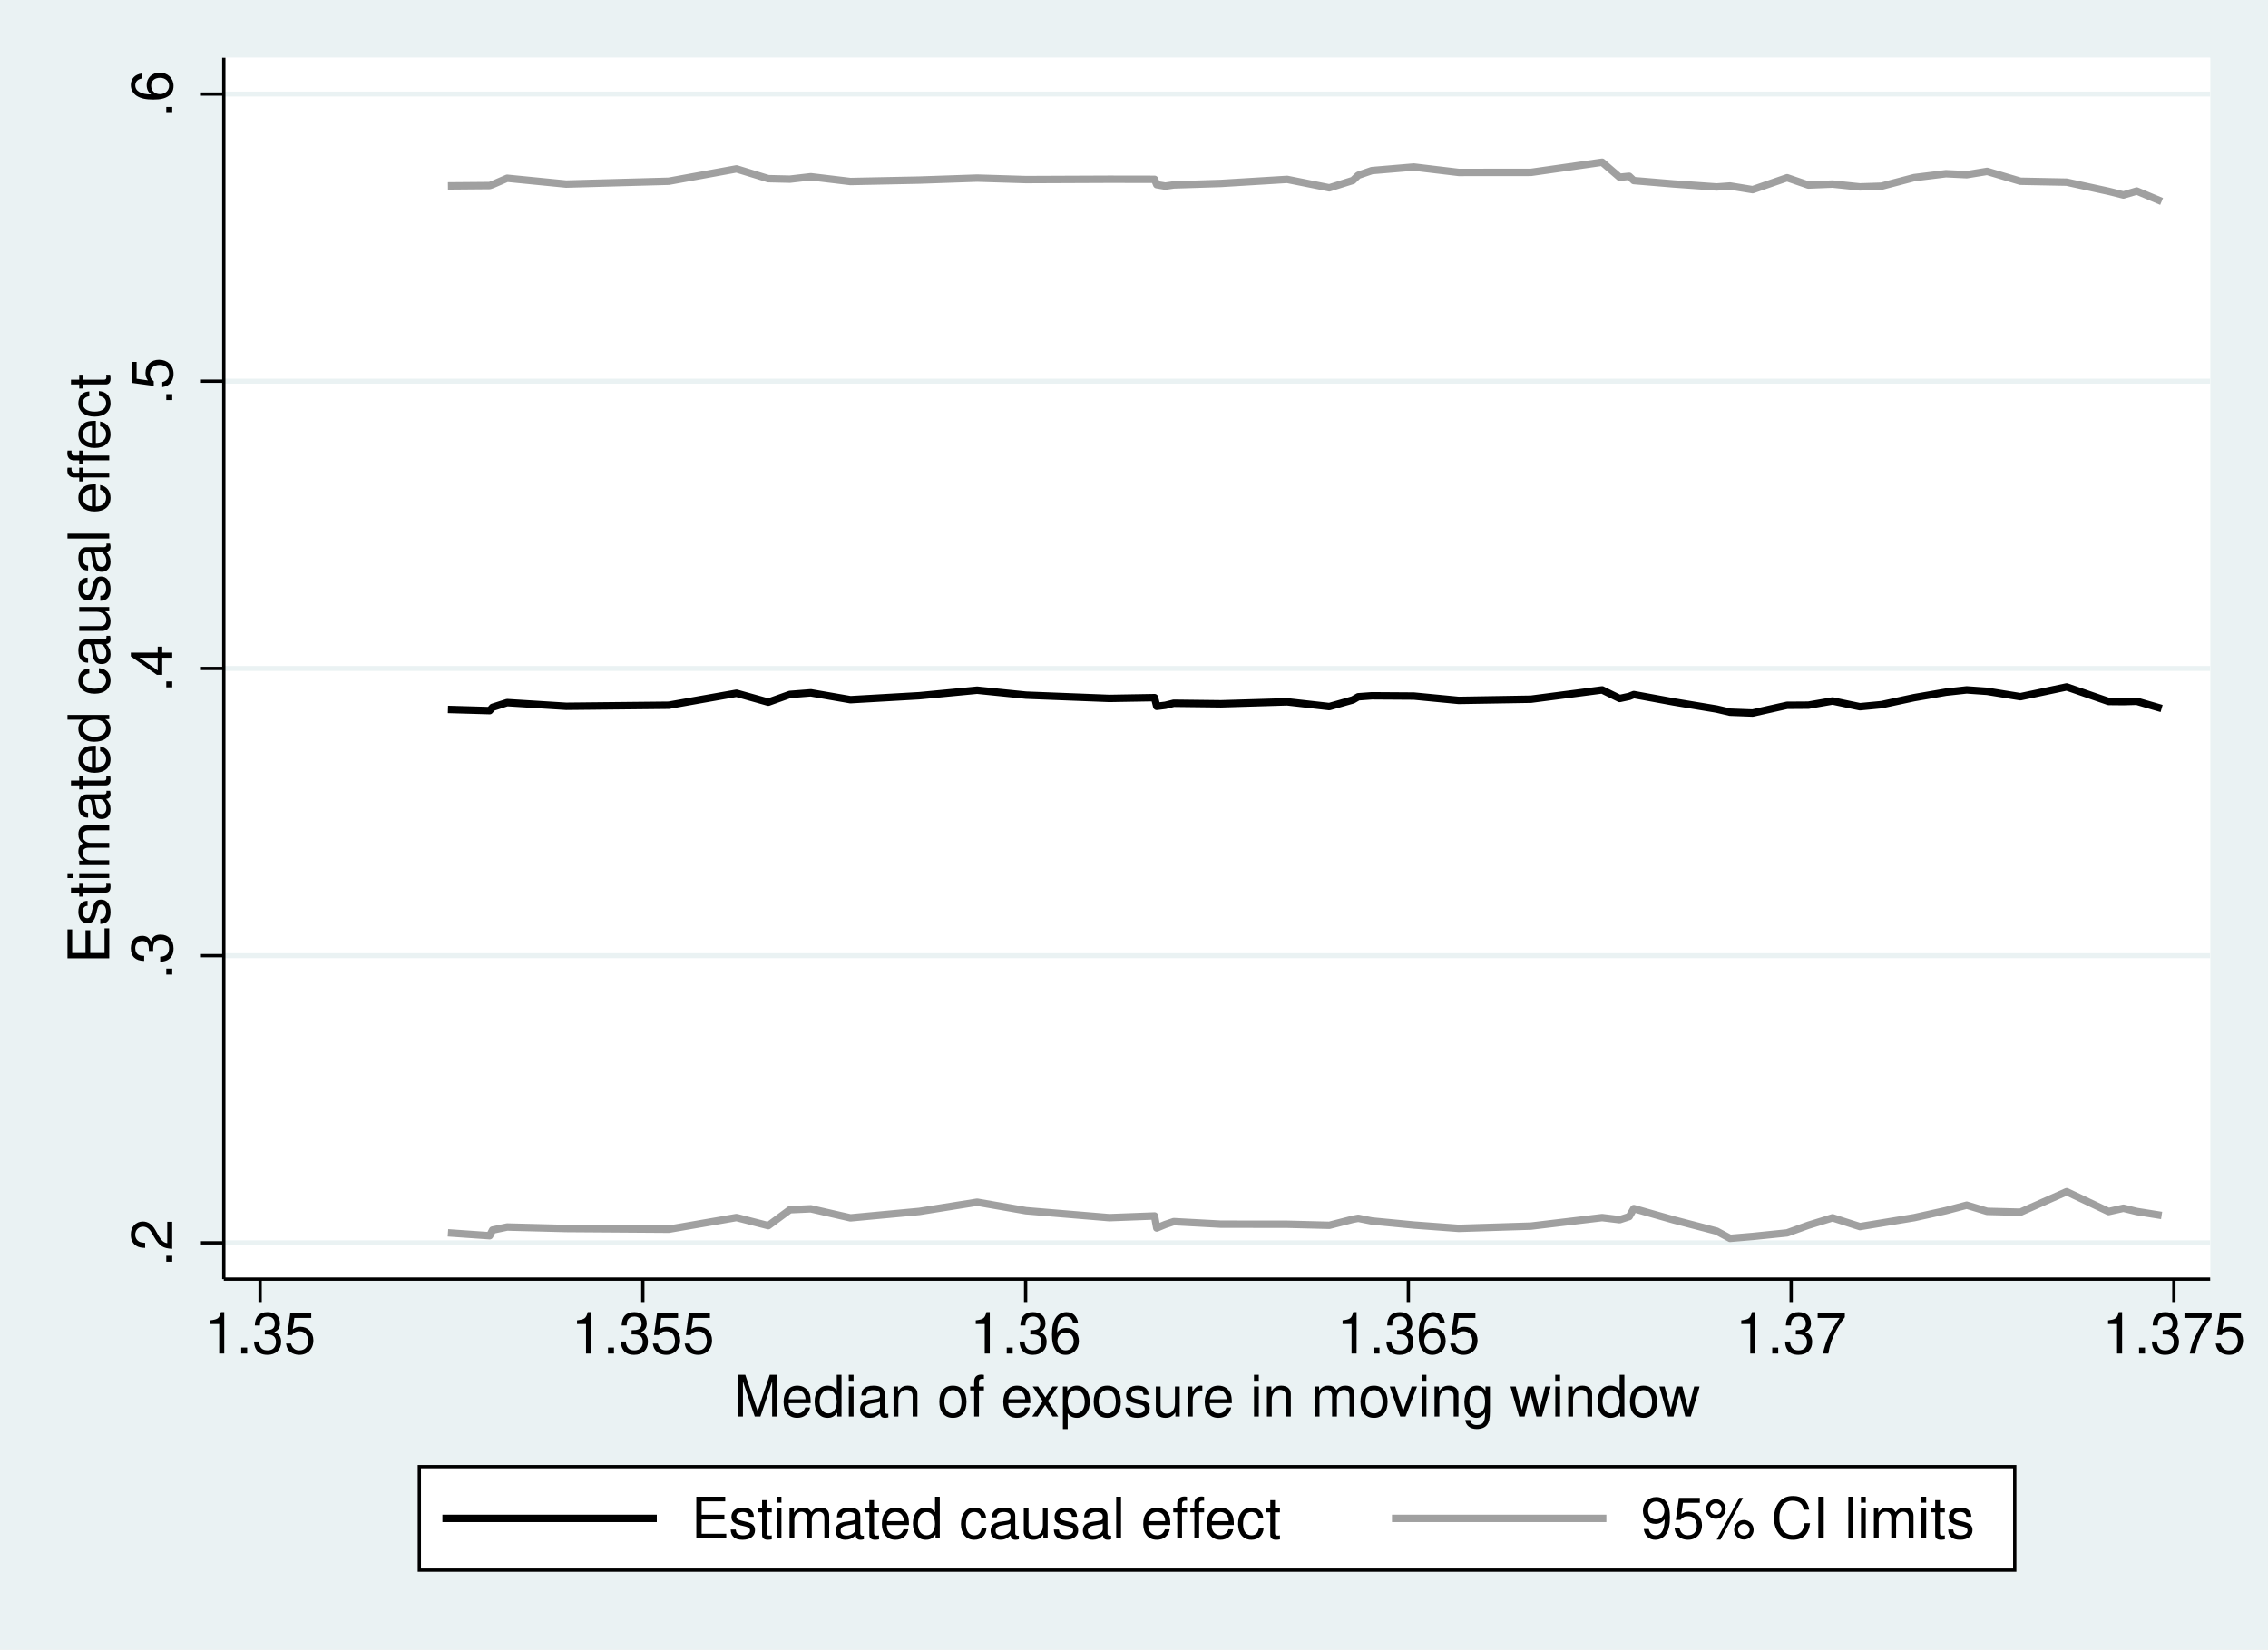
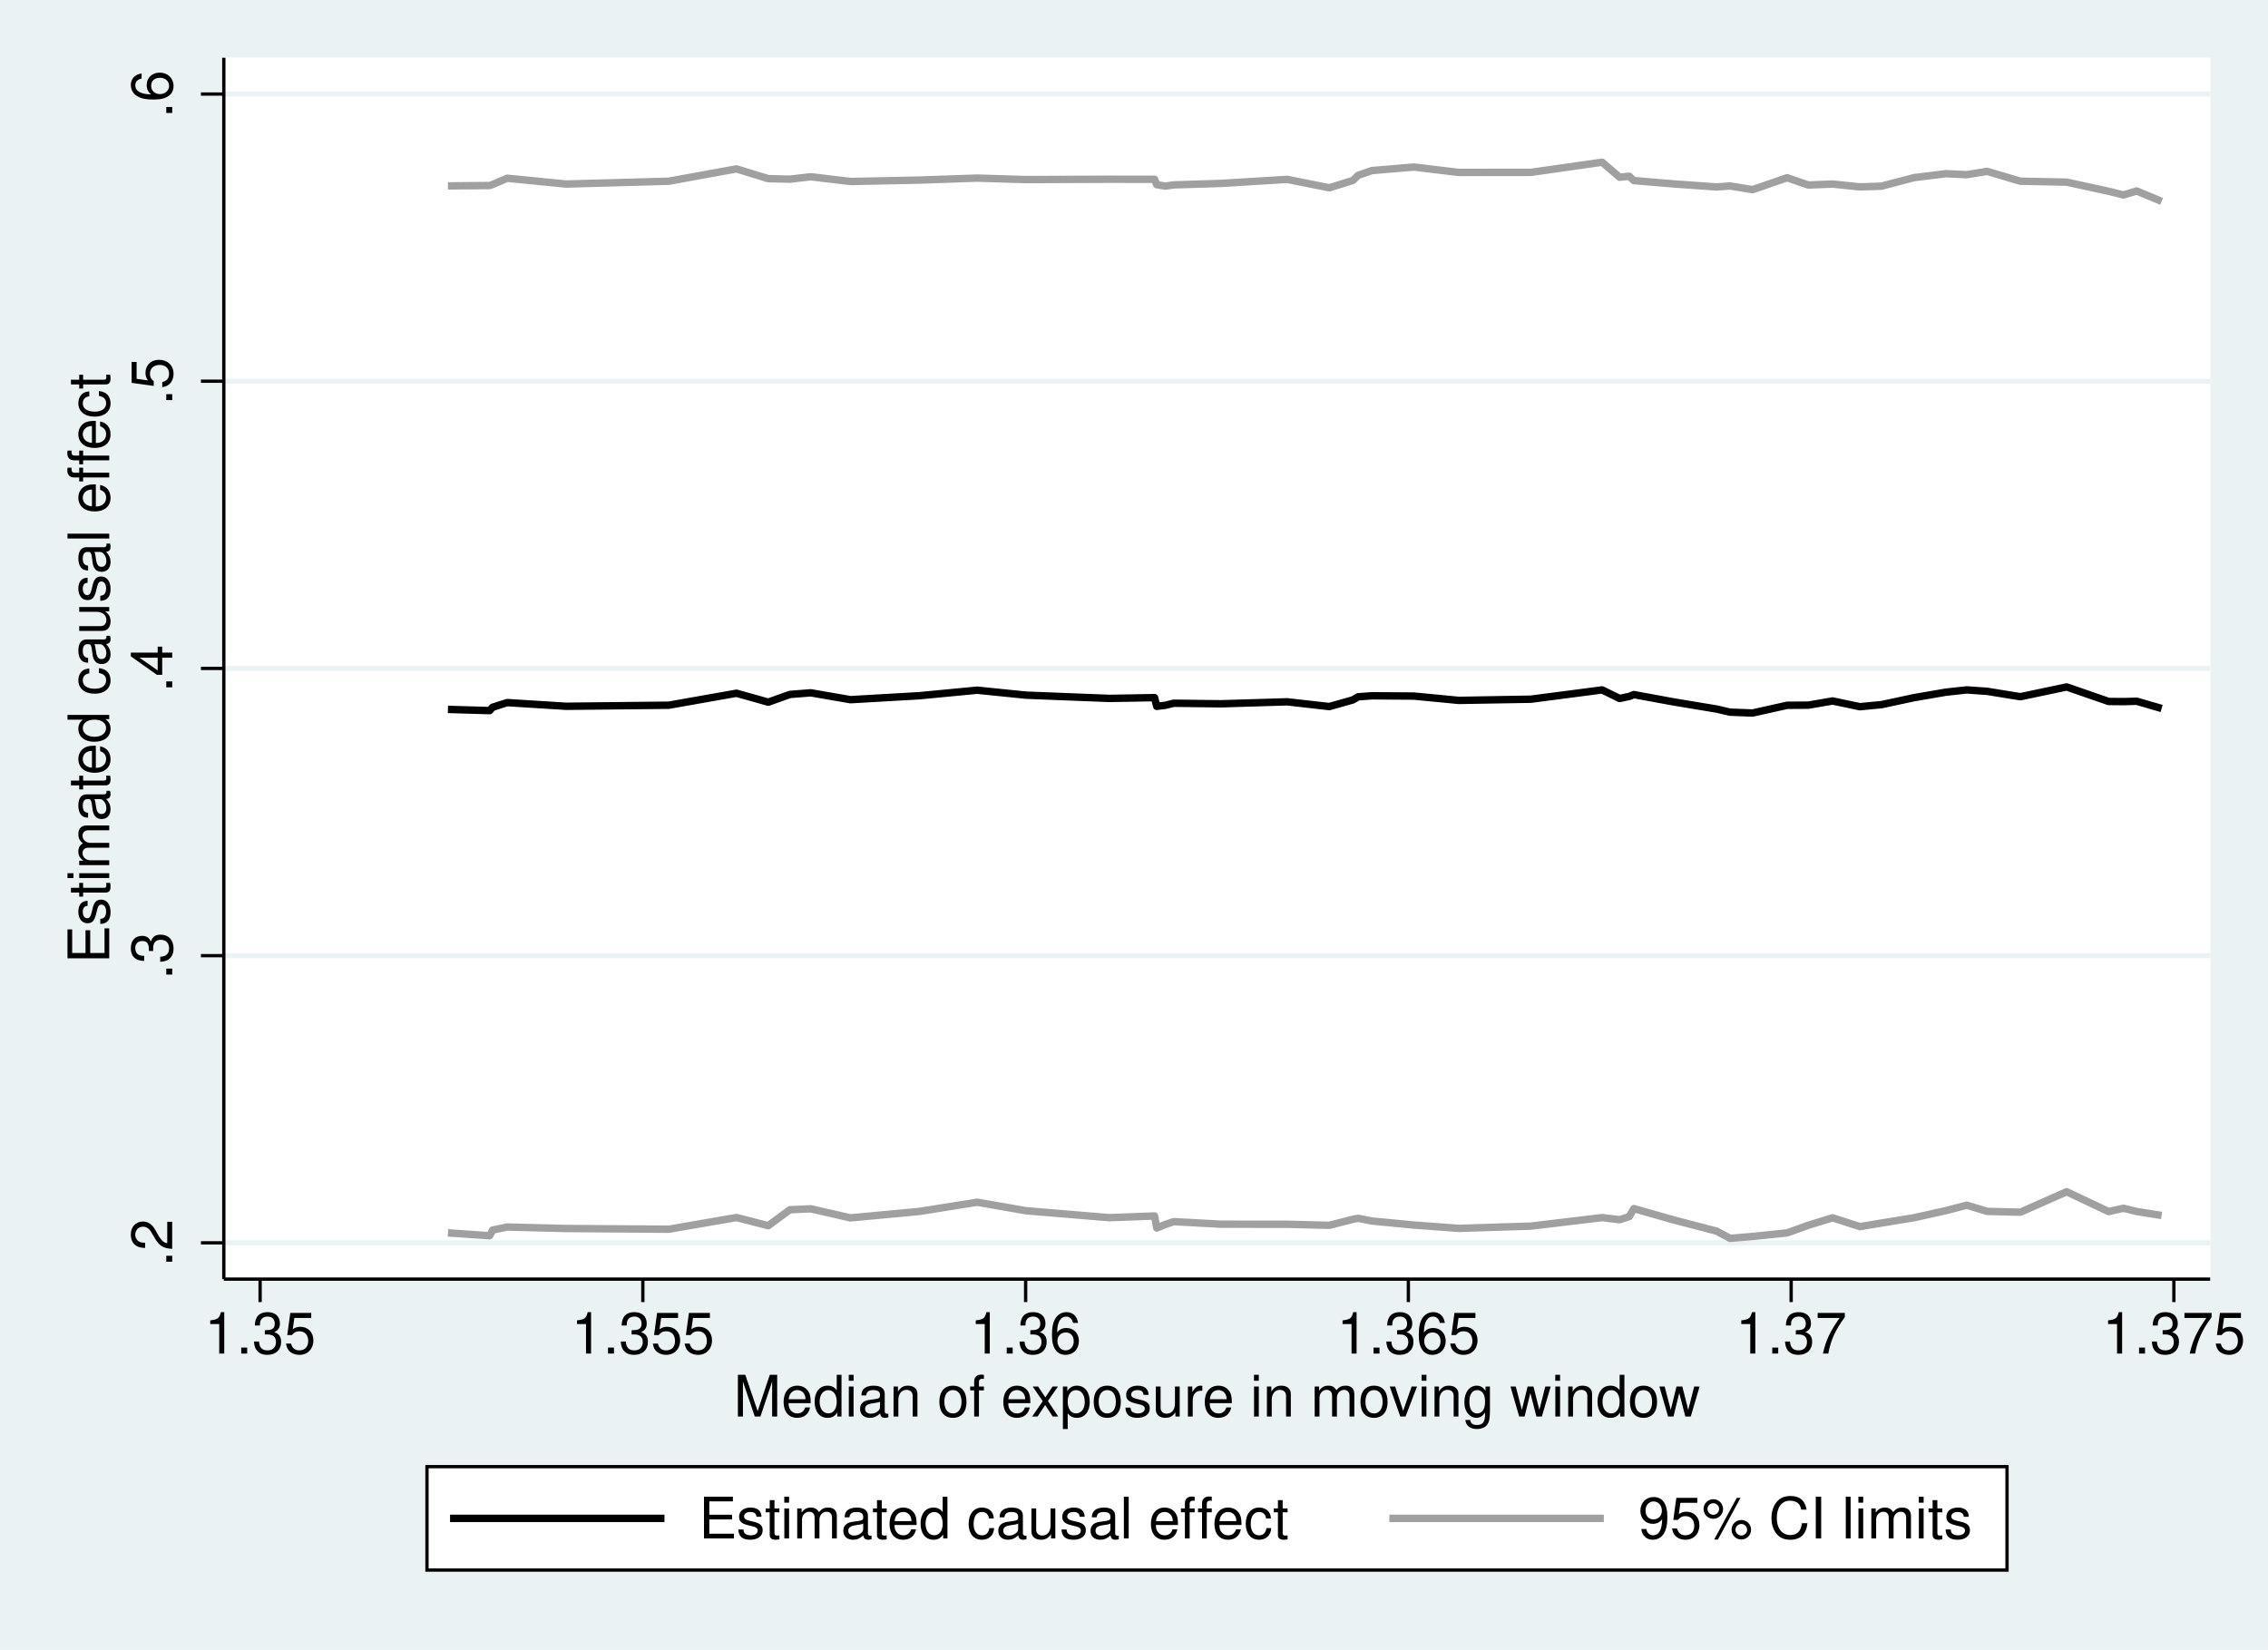
<svg xmlns="http://www.w3.org/2000/svg" version="1.1" width="5.500in" height="4.000in" viewBox="0 0 3960 2880">
  <rect x="0" y="0" width="3960" height="2880" style="fill:#EAF2F3;stroke:none" />
  <rect x="0.00" y="0.00" width="3959.88" height="2880.00" style="fill:#EAF2F3" />
  <rect x="2.88" y="2.88" width="3954.12" height="2874.24" style="fill:none;stroke:#EAF2F3;stroke-width:5.76" />
  <rect x="390.80" y="100.86" width="3468.22" height="2132.77" style="fill:#FFFFFF" />
  <rect x="393.68" y="103.74" width="3462.46" height="2127.01" style="fill:none;stroke:#FFFFFF;stroke-width:5.76" />
  <line x1="390.80" y1="2170.27" x2="3859.02" y2="2170.27" style="stroke:#EAF2F3;stroke-width:8.64" />
  <line x1="390.80" y1="1668.82" x2="3859.02" y2="1668.82" style="stroke:#EAF2F3;stroke-width:8.64" />
  <line x1="390.80" y1="1167.25" x2="3859.02" y2="1167.25" style="stroke:#EAF2F3;stroke-width:8.64" />
  <line x1="390.80" y1="665.67" x2="3859.02" y2="665.67" style="stroke:#EAF2F3;stroke-width:8.64" />
  <line x1="390.80" y1="164.22" x2="3859.02" y2="164.22" style="stroke:#EAF2F3;stroke-width:8.64" />
  <path d=" M782.10 1238.78 L854.99 1240.88 L860.06 1235.06 L885.56 1226.90 L988.52 1233.33 L1167.71 1231.47 L1285.89 1210.56 L1341.45 1226.15 L1379.19 1212.66 L1415.70 1209.82 L1484.88 1221.82 L1605.29 1214.89 L1706.14 1205.24 L1791.41 1213.90 L1936.94 1219.59 L2015.89 1218.23 L2019.72 1233.45 L2034.70 1231.60 L2049.42 1228.01 L2131.84 1229.00 L2247.42 1225.53 L2321.05 1233.83 L2362.14 1222.19 L2371.55 1216.75 L2395.30 1215.02 L2468.57 1215.51 L2547.02 1223.06 L2673.12 1220.96 L2797.37 1204.74 L2827.94 1219.72 L2844.64 1216.13 L2852.69 1212.91 L2921.99 1225.66 L2997.35 1238.16 L3020.74 1243.60 L3060.09 1245.09 L3120.36 1231.60 L3157.48 1231.35 L3199.68 1224.05 L3247.45 1234.07 L3285.07 1230.48 L3342.24 1218.23 L3397.56 1208.70 L3433.94 1204.74 L3469.58 1207.22 L3527.62 1216.62 L3608.43 1199.55 L3681.69 1224.92 L3707.55 1225.16 L3730.82 1224.54 L3774.25 1237.17" stroke-linejoin="round" style="fill:none;stroke:#000000;stroke-width:12.96" />
  <path d=" M782.10 324.61 L854.99 323.99 L860.06 322.26 L885.56 311.24 L988.52 321.39 L1167.71 316.44 L1285.89 294.91 L1341.45 311.98 L1379.19 312.85 L1415.70 308.64 L1484.88 316.93 L1605.29 314.46 L1706.14 310.99 L1791.41 313.59 L1936.94 312.97 L2015.89 313.10 L2019.72 322.50 L2034.70 324.98 L2049.42 322.87 L2131.84 320.28 L2247.42 313.22 L2321.05 327.95 L2362.14 315.08 L2371.55 306.04 L2395.30 297.88 L2468.57 291.69 L2547.02 301.09 L2673.12 300.97 L2797.37 283.27 L2827.94 309.51 L2844.64 307.78 L2852.69 315.32 L2921.99 321.14 L2997.35 326.46 L3020.74 324.73 L3060.09 331.17 L3120.36 310.37 L3157.48 323.12 L3199.68 321.39 L3247.45 326.34 L3285.07 325.10 L3342.24 310.13 L3397.56 303.32 L3433.94 305.05 L3469.58 299.24 L3527.62 316.44 L3608.43 318.05 L3681.69 334.01 L3707.55 340.45 L3730.82 333.52 L3774.25 351.71" stroke-linejoin="round" style="fill:none;stroke:#A0A0A0;stroke-width:12.96" />
  <path d=" M782.10 2152.82 L854.99 2157.90 L860.06 2148.00 L885.56 2142.67 L988.52 2145.27 L1167.71 2146.51 L1285.89 2126.09 L1341.45 2140.32 L1379.19 2112.48 L1415.70 2110.87 L1484.88 2126.71 L1605.29 2115.45 L1706.14 2099.36 L1791.41 2114.21 L1936.94 2126.34 L2015.89 2123.37 L2019.72 2144.41 L2034.70 2138.22 L2049.42 2133.27 L2131.84 2137.72 L2247.42 2137.85 L2321.05 2139.70 L2362.14 2129.19 L2371.55 2127.45 L2395.30 2132.16 L2468.57 2139.21 L2547.02 2145.03 L2673.12 2141.07 L2797.37 2126.22 L2827.94 2129.93 L2844.64 2124.48 L2852.69 2110.50 L2921.99 2130.18 L2997.35 2149.85 L3020.74 2162.48 L3060.09 2159.13 L3120.36 2152.95 L3157.48 2139.58 L3199.68 2126.59 L3247.45 2141.93 L3285.07 2135.74 L3342.24 2126.34 L3397.56 2114.09 L3433.94 2104.56 L3469.58 2115.32 L3527.62 2116.81 L3608.43 2081.05 L3681.69 2115.70 L3707.55 2109.88 L3730.82 2115.57 L3774.25 2122.50" stroke-linejoin="round" style="fill:none;stroke:#A0A0A0;stroke-width:12.96" />
  <line x1="390.80" y1="2233.63" x2="390.80" y2="100.86" style="stroke:#000000;stroke-width:5.76" />
  <line x1="390.80" y1="2170.27" x2="350.83" y2="2170.27" style="stroke:#000000;stroke-width:5.76" />
  <text x="300.72" y="2170.27" style="font-family:'Helvetica';font-size:99.99px;fill:#000000" transform="rotate(-90 300.72,2170.27)" text-anchor="middle">.2</text>
  <line x1="390.80" y1="1668.82" x2="350.83" y2="1668.82" style="stroke:#000000;stroke-width:5.76" />
  <text x="300.72" y="1668.82" style="font-family:'Helvetica';font-size:99.99px;fill:#000000" transform="rotate(-90 300.72,1668.82)" text-anchor="middle">.3</text>
  <line x1="390.80" y1="1167.25" x2="350.83" y2="1167.25" style="stroke:#000000;stroke-width:5.76" />
  <text x="300.72" y="1167.25" style="font-family:'Helvetica';font-size:99.99px;fill:#000000" transform="rotate(-90 300.72,1167.25)" text-anchor="middle">.4</text>
  <line x1="390.80" y1="665.67" x2="350.83" y2="665.67" style="stroke:#000000;stroke-width:5.76" />
  <text x="300.72" y="665.67" style="font-family:'Helvetica';font-size:99.99px;fill:#000000" transform="rotate(-90 300.72,665.67)" text-anchor="middle">.5</text>
  <line x1="390.80" y1="164.22" x2="350.83" y2="164.22" style="stroke:#000000;stroke-width:5.76" />
  <text x="300.72" y="164.22" style="font-family:'Helvetica';font-size:99.99px;fill:#000000" transform="rotate(-90 300.72,164.22)" text-anchor="middle">.6</text>
  <text x="190.71" y="1167.25" style="font-family:'Helvetica';font-size:99.99px;fill:#000000" transform="rotate(-90 190.71,1167.25)" text-anchor="middle">Estimated causal effect</text>
  <line x1="390.80" y1="2233.63" x2="3859.02" y2="2233.63" style="stroke:#000000;stroke-width:5.76" />
  <line x1="454.16" y1="2233.63" x2="454.16" y2="2273.73" style="stroke:#000000;stroke-width:5.76" />
  <text x="454.16" y="2363.59" style="font-family:'Helvetica';font-size:99.99px;fill:#000000" text-anchor="middle">1.35</text>
  <line x1="1122.41" y1="2233.63" x2="1122.41" y2="2273.73" style="stroke:#000000;stroke-width:5.76" />
  <text x="1122.41" y="2363.59" style="font-family:'Helvetica';font-size:99.99px;fill:#000000" text-anchor="middle">1.355</text>
  <line x1="1790.79" y1="2233.63" x2="1790.79" y2="2273.73" style="stroke:#000000;stroke-width:5.76" />
  <text x="1790.79" y="2363.59" style="font-family:'Helvetica';font-size:99.99px;fill:#000000" text-anchor="middle">1.36</text>
  <line x1="2459.04" y1="2233.63" x2="2459.04" y2="2273.73" style="stroke:#000000;stroke-width:5.76" />
  <text x="2459.04" y="2363.59" style="font-family:'Helvetica';font-size:99.99px;fill:#000000" text-anchor="middle">1.365</text>
  <line x1="3127.41" y1="2233.63" x2="3127.41" y2="2273.73" style="stroke:#000000;stroke-width:5.76" />
  <text x="3127.41" y="2363.59" style="font-family:'Helvetica';font-size:99.99px;fill:#000000" text-anchor="middle">1.37</text>
  <line x1="3795.66" y1="2233.63" x2="3795.66" y2="2273.73" style="stroke:#000000;stroke-width:5.76" />
  <text x="3795.66" y="2363.59" style="font-family:'Helvetica';font-size:99.99px;fill:#000000" text-anchor="middle">1.375</text>
  <text x="2124.91" y="2473.60" style="font-family:'Helvetica';font-size:99.99px;fill:#000000" text-anchor="middle">Median of exposure in moving window</text>
-   <rect x="729.26" y="2558.24" width="2791.43" height="186.37" style="fill:#FFFFFF" />
-   <rect x="732.14" y="2561.12" width="2785.67" height="180.61" style="fill:none;stroke:#000000;stroke-width:5.76" />
-   <line x1="772.45" y1="2651.43" x2="1146.79" y2="2651.43" style="stroke:#000000;stroke-width:12.96" />
-   <line x1="2430.45" y1="2651.43" x2="2804.79" y2="2651.43" style="stroke:#A0A0A0;stroke-width:12.96" />
-   <text x="1206.81" y="2686.46" style="font-family:'Helvetica';font-size:99.99px;fill:#000000">Estimated causal effect</text>
-   <text x="2864.81" y="2686.46" style="font-family:'Helvetica';font-size:99.99px;fill:#000000">95% CI limits</text>
+   <rect x="742.62" y="2558.24" width="2764.58" height="186.37" style="fill:#FFFFFF" />
+   <rect x="745.50" y="2561.12" width="2758.82" height="180.61" style="fill:none;stroke:#000000;stroke-width:5.76" />
+   <line x1="785.81" y1="2651.43" x2="1160.16" y2="2651.43" style="stroke:#000000;stroke-width:12.96" />
+   <line x1="2425.87" y1="2651.43" x2="2800.34" y2="2651.43" style="stroke:#A0A0A0;stroke-width:12.96" />
+   <text x="1220.18" y="2686.46" style="font-family:'Helvetica';font-size:99.99px;fill:#000000">Estimated causal effect</text>
+   <text x="2860.36" y="2686.46" style="font-family:'Helvetica';font-size:99.99px;fill:#000000">95% CI limits</text>
</svg>
